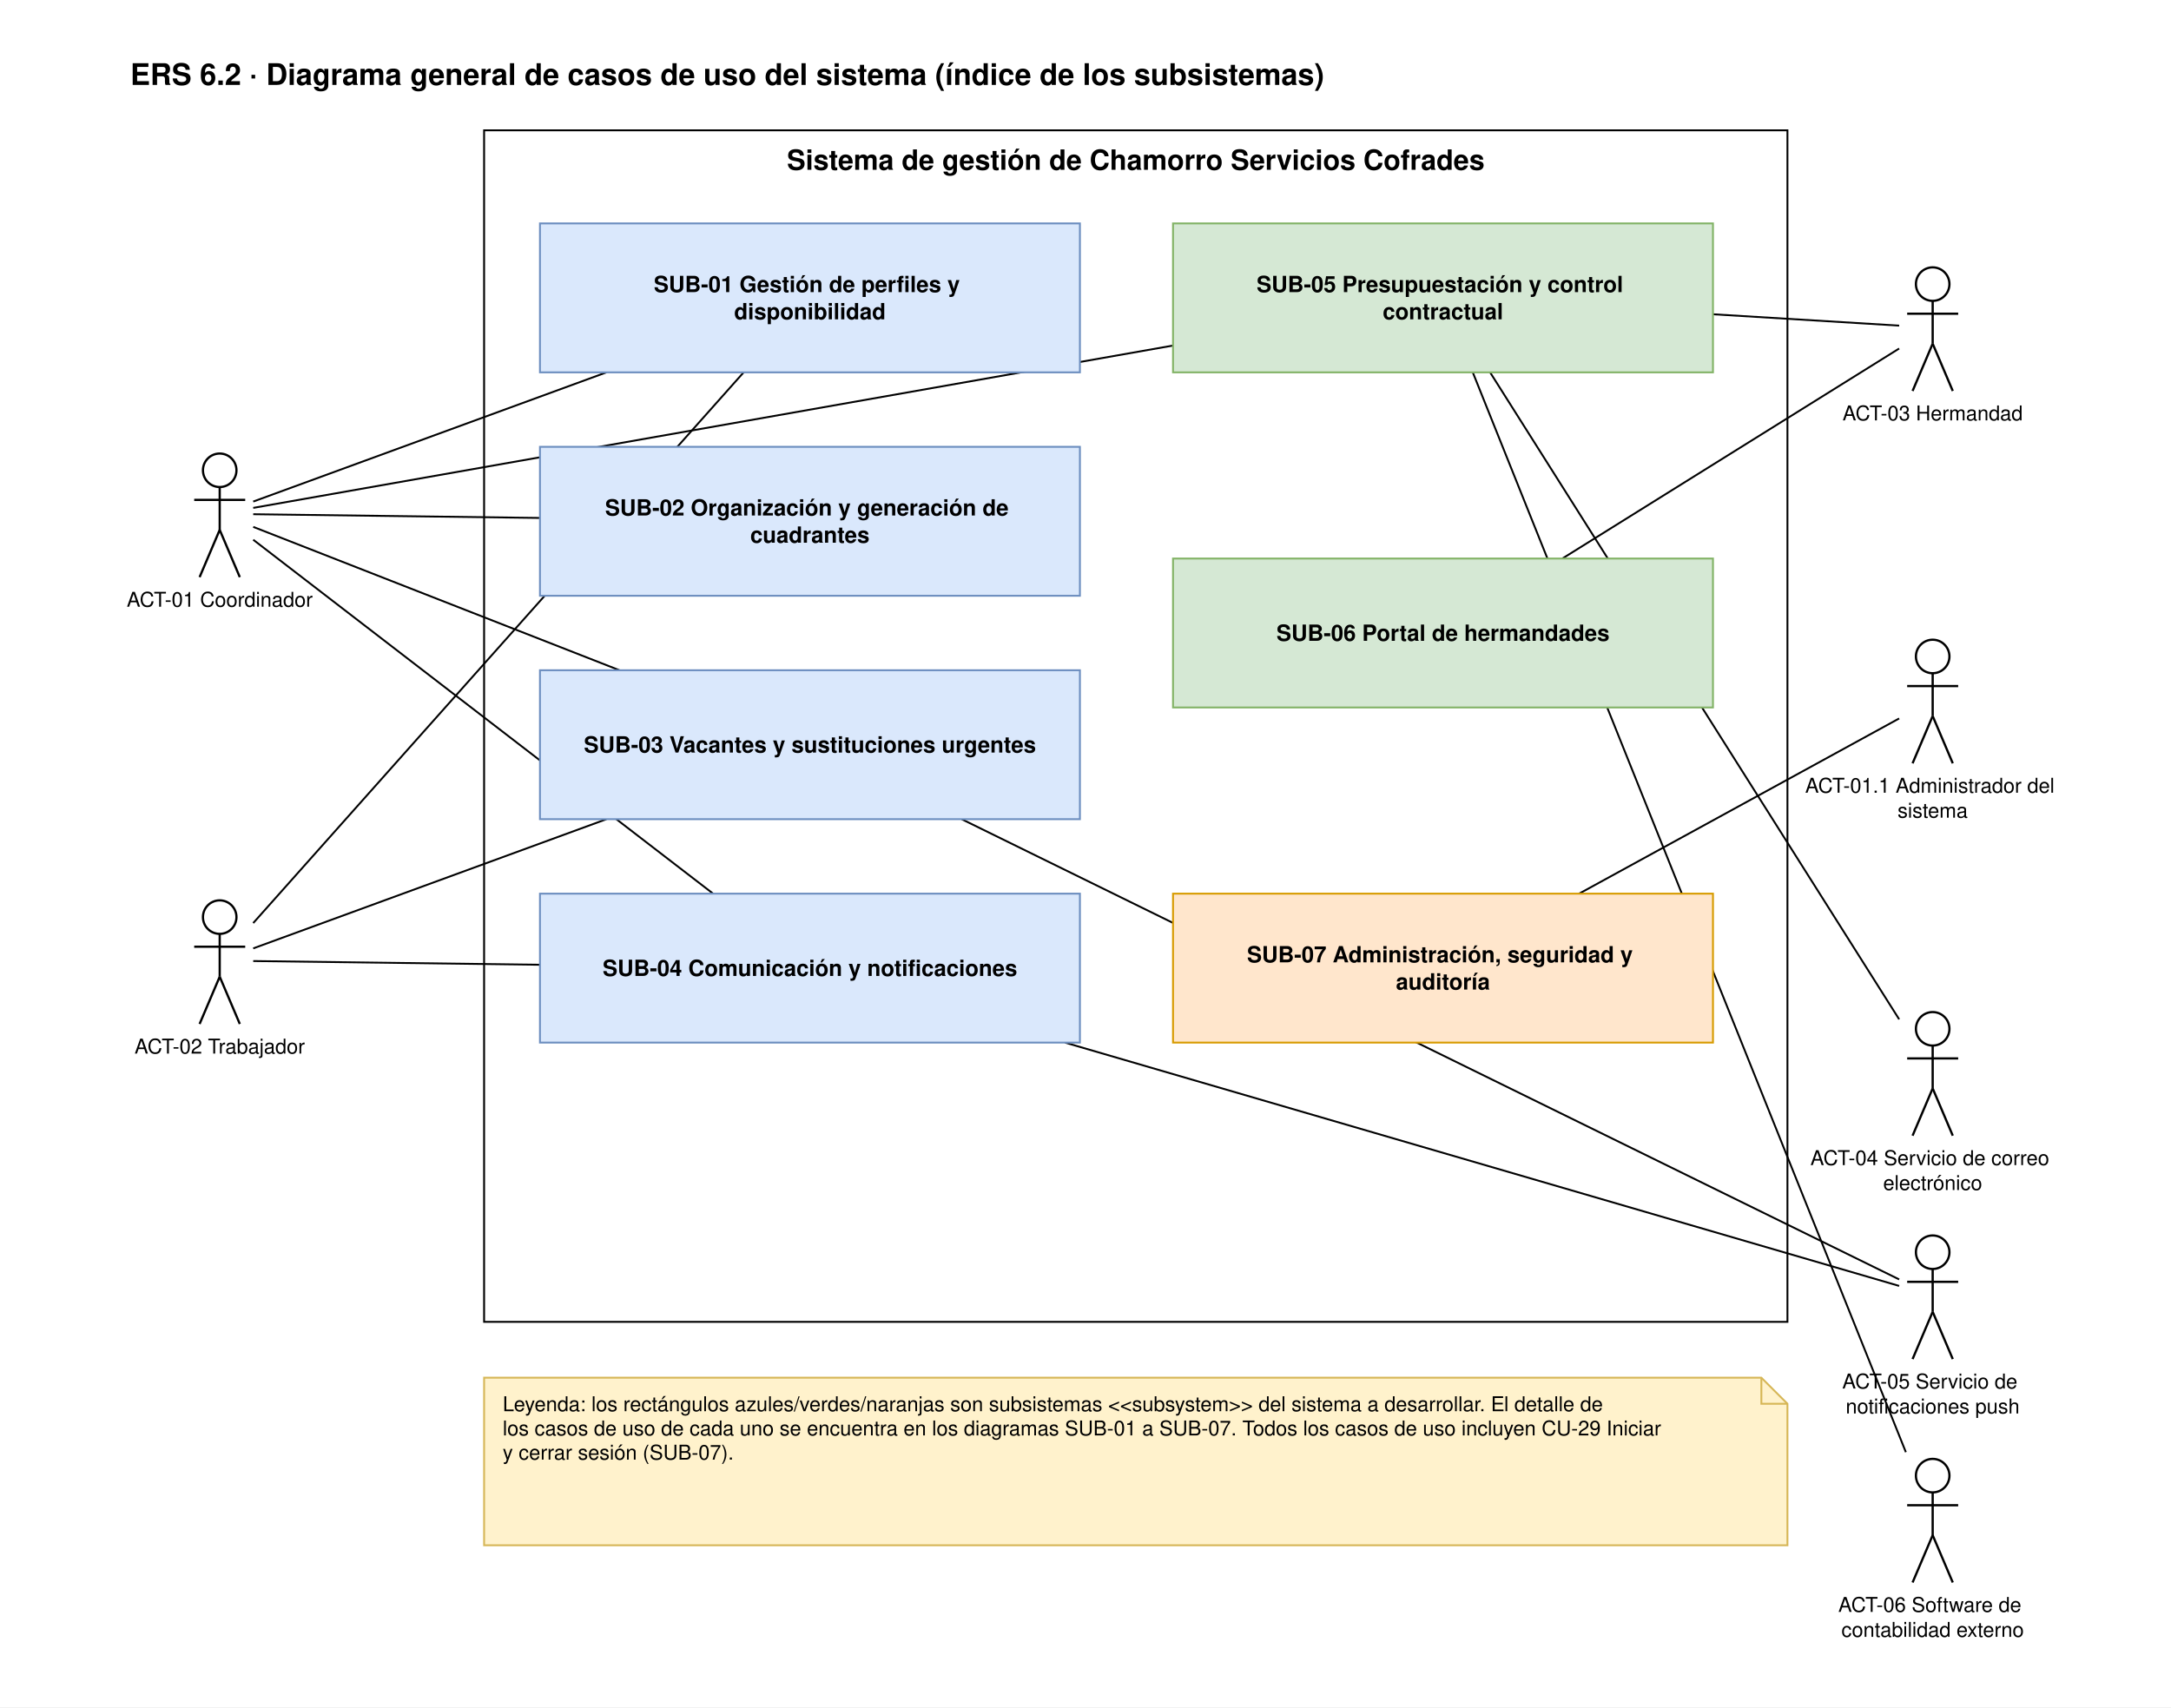
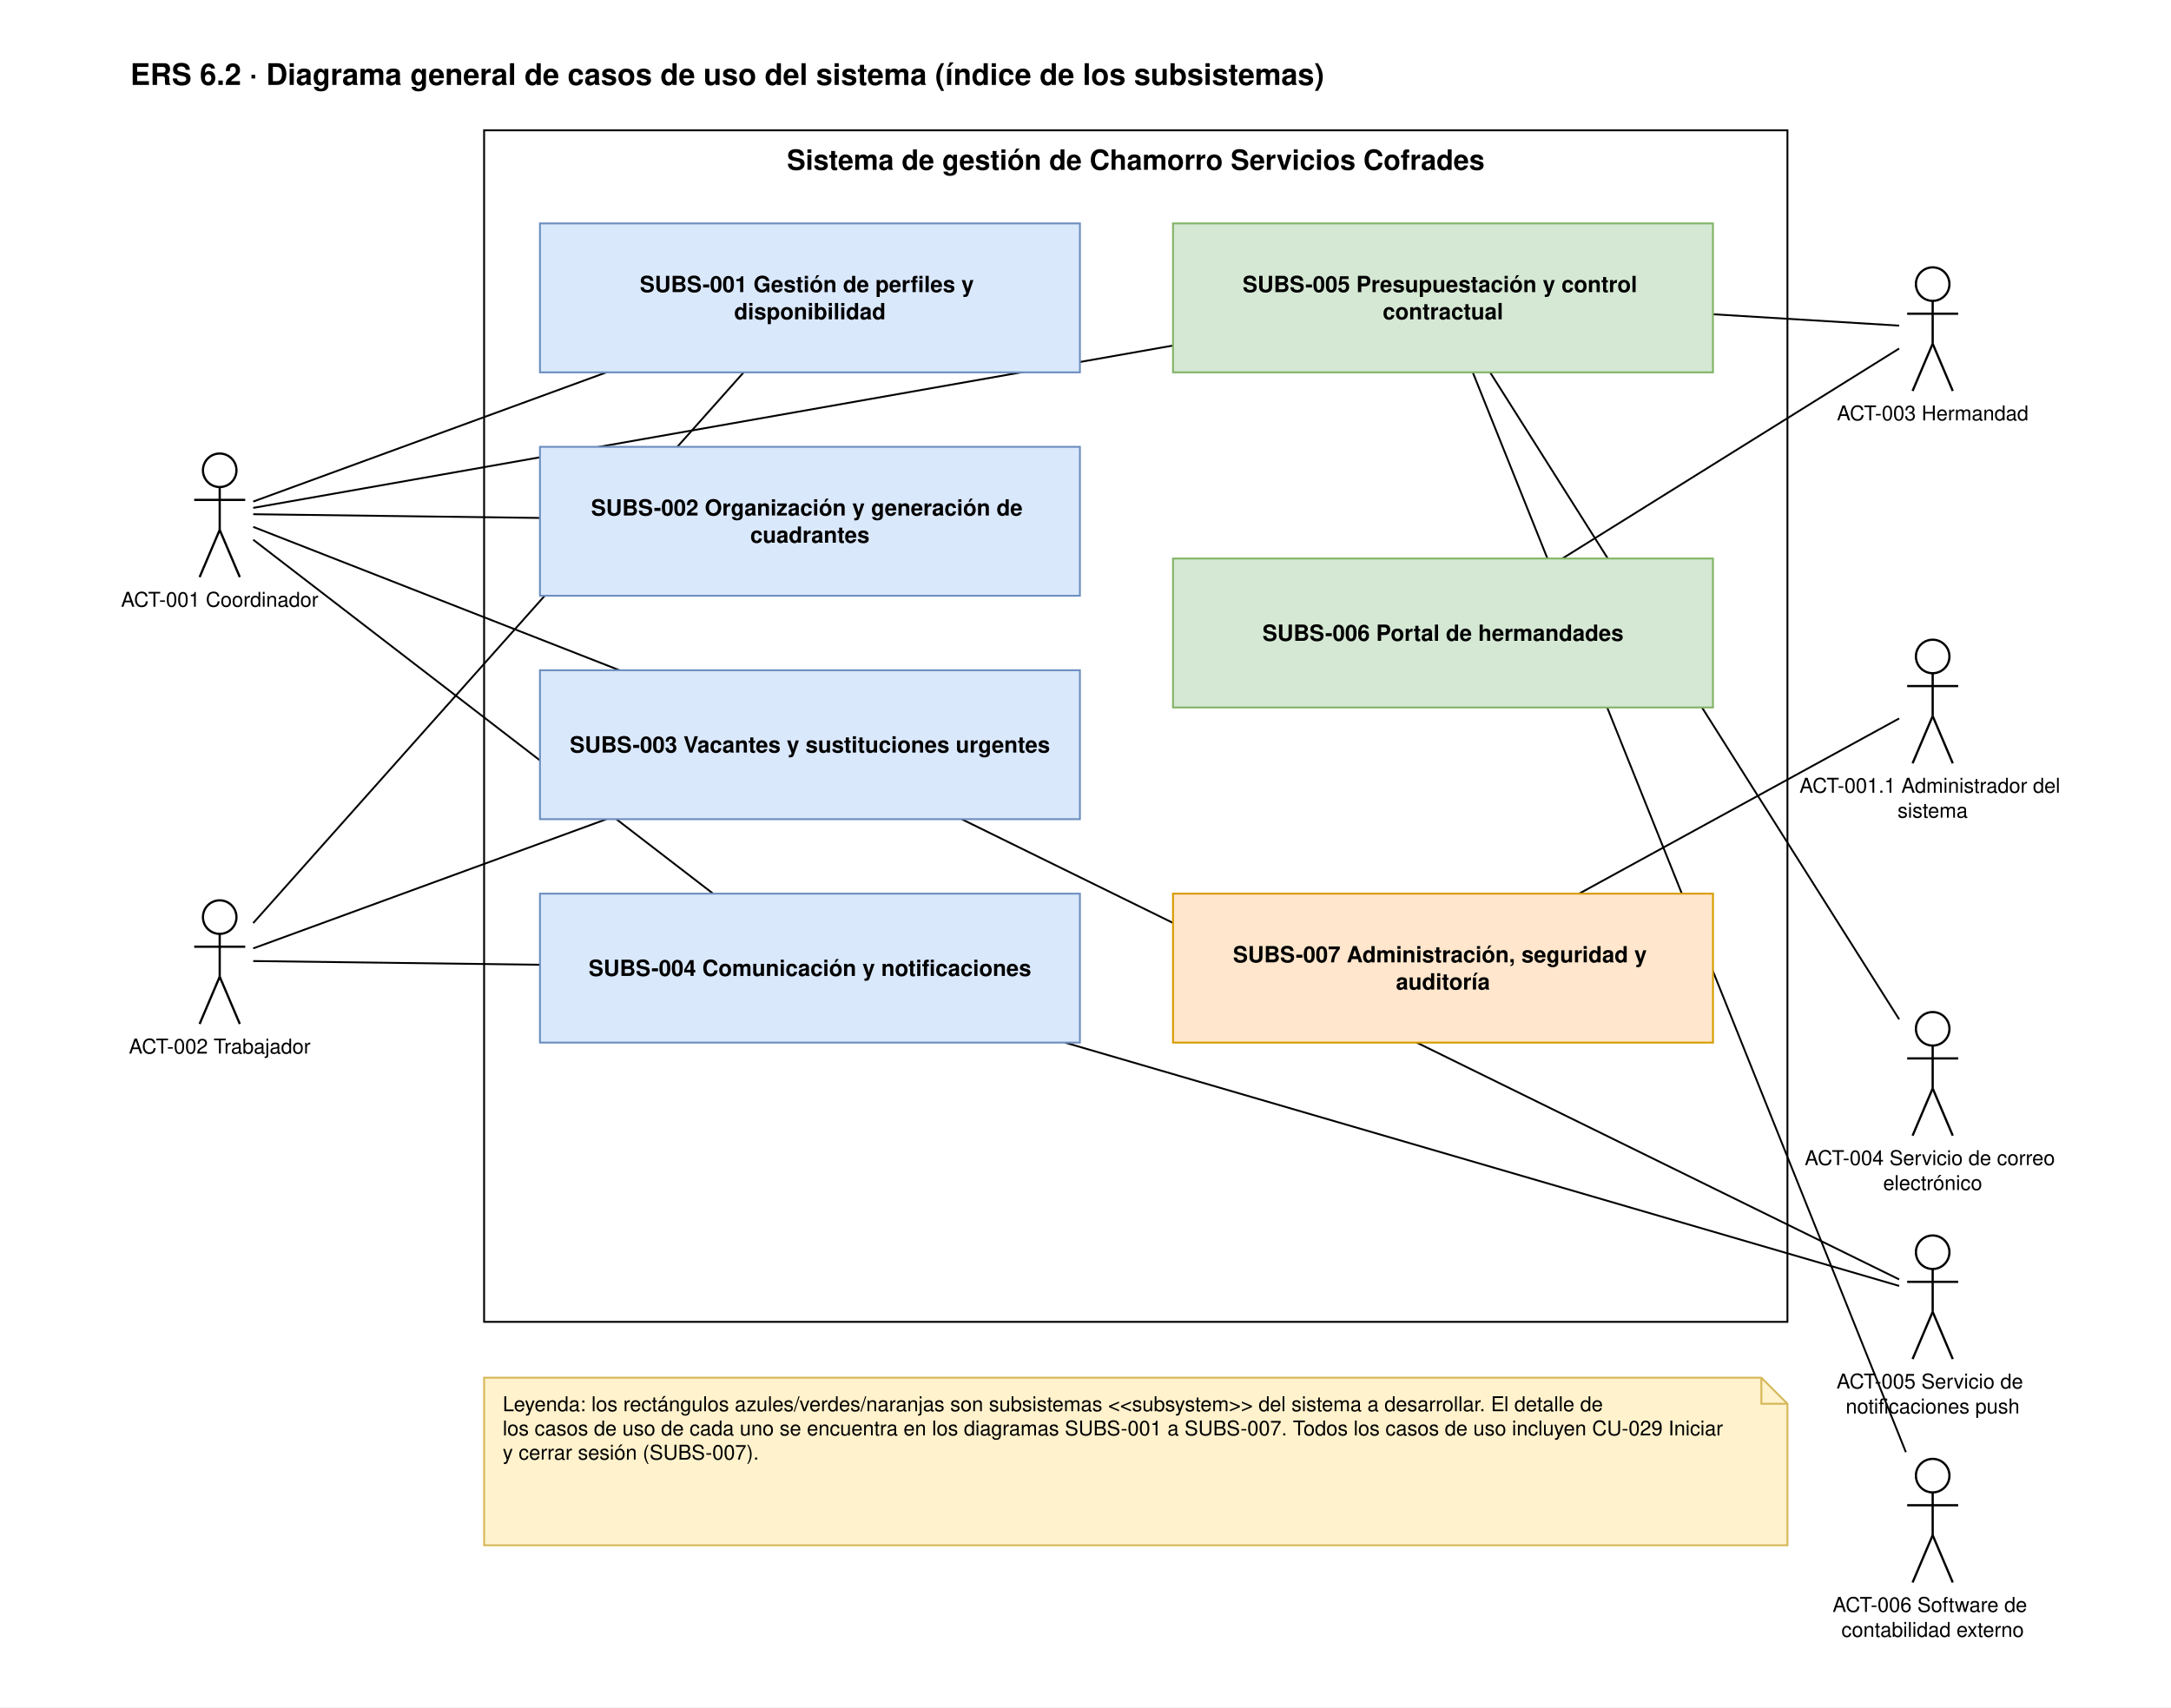
<svg xmlns="http://www.w3.org/2000/svg" viewBox="20.0 -10.0 1166.0 917.0" width="1166" height="917">
  <rect x="20.0" y="-10.0" width="1166.0" height="917.0" fill="#ffffff" />
  <line x1="156.0" y1="259.4" x2="345.7" y2="190.0" stroke="#000000" stroke-width="1" />
  <line x1="156.0" y1="266.2" x2="310.0" y2="268.2" stroke="#000000" stroke-width="1" />
  <line x1="156.0" y1="273.0" x2="352.7" y2="350.0" stroke="#000000" stroke-width="1" />
  <line x1="156.0" y1="279.9" x2="403.0" y2="470.0" stroke="#000000" stroke-width="1" />
  <line x1="156.0" y1="262.8" x2="650.0" y2="175.6" stroke="#000000" stroke-width="1" />
  <line x1="156.0" y1="485.8" x2="419.4" y2="190.0" stroke="#000000" stroke-width="1" />
  <line x1="156.0" y1="499.4" x2="345.7" y2="430.0" stroke="#000000" stroke-width="1" />
  <line x1="156.0" y1="506.2" x2="310.0" y2="508.2" stroke="#000000" stroke-width="1" />
  <line x1="1040.0" y1="164.9" x2="940.0" y2="158.8" stroke="#000000" stroke-width="1" />
  <line x1="1040.0" y1="177.2" x2="859.1" y2="290.0" stroke="#000000" stroke-width="1" />
  <line x1="1040.0" y1="375.9" x2="868.1" y2="470.0" stroke="#000000" stroke-width="1" />
  <line x1="1040.0" y1="537.5" x2="820.3" y2="190.0" stroke="#000000" stroke-width="1" />
  <line x1="1040.0" y1="677.2" x2="536.5" y2="430.0" stroke="#000000" stroke-width="1" />
  <line x1="1040.0" y1="680.7" x2="592.0" y2="550.0" stroke="#000000" stroke-width="1" />
  <line x1="1043.6" y1="770.0" x2="811.0" y2="190.0" stroke="#000000" stroke-width="1" />
  <text x="90.0" y="35.6" font-family="Helvetica, Arial, sans-serif" font-size="16" text-anchor="start" fill="#000000" font-weight="bold">ERS 6.2 · Diagrama general de casos de uso del sistema (índice de los subsistemas)</text>
  <rect x="280.0" y="60.0" width="700.0" height="640.0" fill="none" stroke="#000000" stroke-width="1" />
  <text x="630.0" y="81.2" font-family="Helvetica, Arial, sans-serif" font-size="15" text-anchor="middle" fill="#000000" font-weight="bold">
    <tspan x="630.0">Sistema de gestión de Chamorro Servicios Cofrades</tspan>
  </text>
  <rect x="310.0" y="110.0" width="290.0" height="80.0" fill="#dae8fc" stroke="#6c8ebf" stroke-width="1" />
  <text x="455.0" y="146.9" font-family="Helvetica, Arial, sans-serif" font-size="12" text-anchor="middle" fill="#000000" font-weight="bold">
-     <tspan x="455.0">SUB-01 Gestión de perfiles y</tspan>
+     <tspan x="455.0">SUBS-001 Gestión de perfiles y</tspan>
    <tspan x="455.0" dy="14.6">disponibilidad</tspan>
  </text>
  <rect x="310.0" y="230.0" width="290.0" height="80.0" fill="#dae8fc" stroke="#6c8ebf" stroke-width="1" />
  <text x="455.0" y="266.9" font-family="Helvetica, Arial, sans-serif" font-size="12" text-anchor="middle" fill="#000000" font-weight="bold">
-     <tspan x="455.0">SUB-02 Organización y generación de</tspan>
+     <tspan x="455.0">SUBS-002 Organización y generación de</tspan>
    <tspan x="455.0" dy="14.6">cuadrantes</tspan>
  </text>
  <rect x="310.0" y="350.0" width="290.0" height="80.0" fill="#dae8fc" stroke="#6c8ebf" stroke-width="1" />
  <text x="455.0" y="394.2" font-family="Helvetica, Arial, sans-serif" font-size="12" text-anchor="middle" fill="#000000" font-weight="bold">
-     <tspan x="455.0">SUB-03 Vacantes y sustituciones urgentes</tspan>
+     <tspan x="455.0">SUBS-003 Vacantes y sustituciones urgentes</tspan>
  </text>
  <rect x="310.0" y="470.0" width="290.0" height="80.0" fill="#dae8fc" stroke="#6c8ebf" stroke-width="1" />
  <text x="455.0" y="514.2" font-family="Helvetica, Arial, sans-serif" font-size="12" text-anchor="middle" fill="#000000" font-weight="bold">
-     <tspan x="455.0">SUB-04 Comunicación y notificaciones</tspan>
+     <tspan x="455.0">SUBS-004 Comunicación y notificaciones</tspan>
  </text>
  <rect x="650.0" y="110.0" width="290.0" height="80.0" fill="#d5e8d4" stroke="#82b366" stroke-width="1" />
  <text x="795.0" y="146.9" font-family="Helvetica, Arial, sans-serif" font-size="12" text-anchor="middle" fill="#000000" font-weight="bold">
-     <tspan x="795.0">SUB-05 Presupuestación y control</tspan>
+     <tspan x="795.0">SUBS-005 Presupuestación y control</tspan>
    <tspan x="795.0" dy="14.6">contractual</tspan>
  </text>
  <rect x="650.0" y="290.0" width="290.0" height="80.0" fill="#d5e8d4" stroke="#82b366" stroke-width="1" />
  <text x="795.0" y="334.2" font-family="Helvetica, Arial, sans-serif" font-size="12" text-anchor="middle" fill="#000000" font-weight="bold">
-     <tspan x="795.0">SUB-06 Portal de hermandades</tspan>
+     <tspan x="795.0">SUBS-006 Portal de hermandades</tspan>
  </text>
  <rect x="650.0" y="470.0" width="290.0" height="80.0" fill="#ffe6cc" stroke="#d79b00" stroke-width="1" />
  <text x="795.0" y="506.9" font-family="Helvetica, Arial, sans-serif" font-size="12" text-anchor="middle" fill="#000000" font-weight="bold">
-     <tspan x="795.0">SUB-07 Administración, seguridad y</tspan>
+     <tspan x="795.0">SUBS-007 Administración, seguridad y</tspan>
    <tspan x="795.0" dy="14.6">auditoría</tspan>
  </text>
  <circle cx="138.0" cy="242.6" r="9.0" fill="#ffffff" stroke="#000000" stroke-width="1.2" />
  <line x1="138.0" y1="251.6" x2="138.0" y2="274.6" stroke="#000000" stroke-width="1.2" />
  <line x1="124.3" y1="258.5" x2="151.7" y2="258.5" stroke="#000000" stroke-width="1.2" />
  <line x1="138.0" y1="274.6" x2="127.2" y2="300.0" stroke="#000000" stroke-width="1.2" />
  <line x1="138.0" y1="274.6" x2="148.8" y2="300.0" stroke="#000000" stroke-width="1.2" />
  <text x="138.0" y="315.9" font-family="Helvetica, Arial, sans-serif" font-size="11" text-anchor="middle" fill="#000000">
-     <tspan x="138.0">ACT-01 Coordinador</tspan>
+     <tspan x="138.0">ACT-001 Coordinador</tspan>
  </text>
  <circle cx="138.0" cy="482.6" r="9.0" fill="#ffffff" stroke="#000000" stroke-width="1.2" />
  <line x1="138.0" y1="491.6" x2="138.0" y2="514.6" stroke="#000000" stroke-width="1.2" />
  <line x1="124.3" y1="498.5" x2="151.7" y2="498.5" stroke="#000000" stroke-width="1.2" />
  <line x1="138.0" y1="514.6" x2="127.2" y2="540.0" stroke="#000000" stroke-width="1.2" />
  <line x1="138.0" y1="514.6" x2="148.8" y2="540.0" stroke="#000000" stroke-width="1.2" />
  <text x="138.0" y="555.9" font-family="Helvetica, Arial, sans-serif" font-size="11" text-anchor="middle" fill="#000000">
-     <tspan x="138.0">ACT-02 Trabajador</tspan>
+     <tspan x="138.0">ACT-002 Trabajador</tspan>
  </text>
  <circle cx="1058.0" cy="142.6" r="9.0" fill="#ffffff" stroke="#000000" stroke-width="1.2" />
  <line x1="1058.0" y1="151.6" x2="1058.0" y2="174.6" stroke="#000000" stroke-width="1.2" />
  <line x1="1044.3" y1="158.5" x2="1071.7" y2="158.5" stroke="#000000" stroke-width="1.2" />
  <line x1="1058.0" y1="174.6" x2="1047.2" y2="200.0" stroke="#000000" stroke-width="1.2" />
  <line x1="1058.0" y1="174.6" x2="1068.8" y2="200.0" stroke="#000000" stroke-width="1.2" />
  <text x="1058.0" y="215.8" font-family="Helvetica, Arial, sans-serif" font-size="11" text-anchor="middle" fill="#000000">
-     <tspan x="1058.0">ACT-03 Hermandad</tspan>
+     <tspan x="1058.0">ACT-003 Hermandad</tspan>
  </text>
  <circle cx="1058.0" cy="342.6" r="9.0" fill="#ffffff" stroke="#000000" stroke-width="1.2" />
  <line x1="1058.0" y1="351.6" x2="1058.0" y2="374.6" stroke="#000000" stroke-width="1.2" />
  <line x1="1044.3" y1="358.5" x2="1071.7" y2="358.5" stroke="#000000" stroke-width="1.2" />
  <line x1="1058.0" y1="374.6" x2="1047.2" y2="400.0" stroke="#000000" stroke-width="1.2" />
  <line x1="1058.0" y1="374.6" x2="1068.8" y2="400.0" stroke="#000000" stroke-width="1.2" />
  <text x="1058.0" y="415.8" font-family="Helvetica, Arial, sans-serif" font-size="11" text-anchor="middle" fill="#000000">
-     <tspan x="1058.0">ACT-01.1 Administrador del</tspan>
+     <tspan x="1058.0">ACT-001.1 Administrador del</tspan>
    <tspan x="1058.0" dy="13.4">sistema</tspan>
  </text>
  <circle cx="1058.0" cy="542.6" r="9.0" fill="#ffffff" stroke="#000000" stroke-width="1.2" />
  <line x1="1058.0" y1="551.6" x2="1058.0" y2="574.6" stroke="#000000" stroke-width="1.2" />
  <line x1="1044.3" y1="558.5" x2="1071.7" y2="558.5" stroke="#000000" stroke-width="1.2" />
  <line x1="1058.0" y1="574.6" x2="1047.2" y2="600.0" stroke="#000000" stroke-width="1.2" />
  <line x1="1058.0" y1="574.6" x2="1068.8" y2="600.0" stroke="#000000" stroke-width="1.2" />
  <text x="1058.0" y="615.8" font-family="Helvetica, Arial, sans-serif" font-size="11" text-anchor="middle" fill="#000000">
-     <tspan x="1058.0">ACT-04 Servicio de correo</tspan>
+     <tspan x="1058.0">ACT-004 Servicio de correo</tspan>
    <tspan x="1058.0" dy="13.4">electrónico</tspan>
  </text>
  <circle cx="1058.0" cy="662.6" r="9.0" fill="#ffffff" stroke="#000000" stroke-width="1.2" />
  <line x1="1058.0" y1="671.6" x2="1058.0" y2="694.6" stroke="#000000" stroke-width="1.2" />
  <line x1="1044.3" y1="678.5" x2="1071.7" y2="678.5" stroke="#000000" stroke-width="1.2" />
  <line x1="1058.0" y1="694.6" x2="1047.2" y2="720.0" stroke="#000000" stroke-width="1.2" />
  <line x1="1058.0" y1="694.6" x2="1068.8" y2="720.0" stroke="#000000" stroke-width="1.2" />
  <text x="1058.0" y="735.8" font-family="Helvetica, Arial, sans-serif" font-size="11" text-anchor="middle" fill="#000000">
-     <tspan x="1058.0">ACT-05 Servicio de</tspan>
+     <tspan x="1058.0">ACT-005 Servicio de</tspan>
    <tspan x="1058.0" dy="13.4">notificaciones push</tspan>
  </text>
  <circle cx="1058.0" cy="782.6" r="9.0" fill="#ffffff" stroke="#000000" stroke-width="1.2" />
  <line x1="1058.0" y1="791.6" x2="1058.0" y2="814.6" stroke="#000000" stroke-width="1.2" />
  <line x1="1044.3" y1="798.5" x2="1071.7" y2="798.5" stroke="#000000" stroke-width="1.2" />
  <line x1="1058.0" y1="814.6" x2="1047.2" y2="840.0" stroke="#000000" stroke-width="1.2" />
  <line x1="1058.0" y1="814.6" x2="1068.8" y2="840.0" stroke="#000000" stroke-width="1.2" />
  <text x="1058.0" y="855.8" font-family="Helvetica, Arial, sans-serif" font-size="11" text-anchor="middle" fill="#000000">
-     <tspan x="1058.0">ACT-06 Software de</tspan>
+     <tspan x="1058.0">ACT-006 Software de</tspan>
    <tspan x="1058.0" dy="13.4">contabilidad externo</tspan>
  </text>
  <polygon points="280.0,730.0 966.0,730.0 980.0,744.0 980.0,820.0 280.0,820.0" fill="#fff2cc" stroke="#d6b656" stroke-width="1" />
  <polyline points="966.0,730.0 966.0,744.0 980.0,744.0" fill="none" stroke="#d6b656" stroke-width="1" />
  <text x="290.0" y="748.0" font-family="Helvetica, Arial, sans-serif" font-size="11" text-anchor="start" fill="#000000">Leyenda: los rectángulos azules/verdes/naranjas son subsistemas &lt;&lt;subsystem&gt;&gt; del sistema a desarrollar. El detalle de</text>
-   <text x="290.0" y="761.0" font-family="Helvetica, Arial, sans-serif" font-size="11" text-anchor="start" fill="#000000">los casos de uso de cada uno se encuentra en los diagramas SUB-01 a SUB-07. Todos los casos de uso incluyen CU-29 Iniciar</text>
-   <text x="290.0" y="774.0" font-family="Helvetica, Arial, sans-serif" font-size="11" text-anchor="start" fill="#000000">y cerrar sesión (SUB-07).</text>
+   <text x="290.0" y="761.0" font-family="Helvetica, Arial, sans-serif" font-size="11" text-anchor="start" fill="#000000">los casos de uso de cada uno se encuentra en los diagramas SUBS-001 a SUBS-007. Todos los casos de uso incluyen CU-029 Iniciar</text>
+   <text x="290.0" y="774.0" font-family="Helvetica, Arial, sans-serif" font-size="11" text-anchor="start" fill="#000000">y cerrar sesión (SUBS-007).</text>
</svg>
